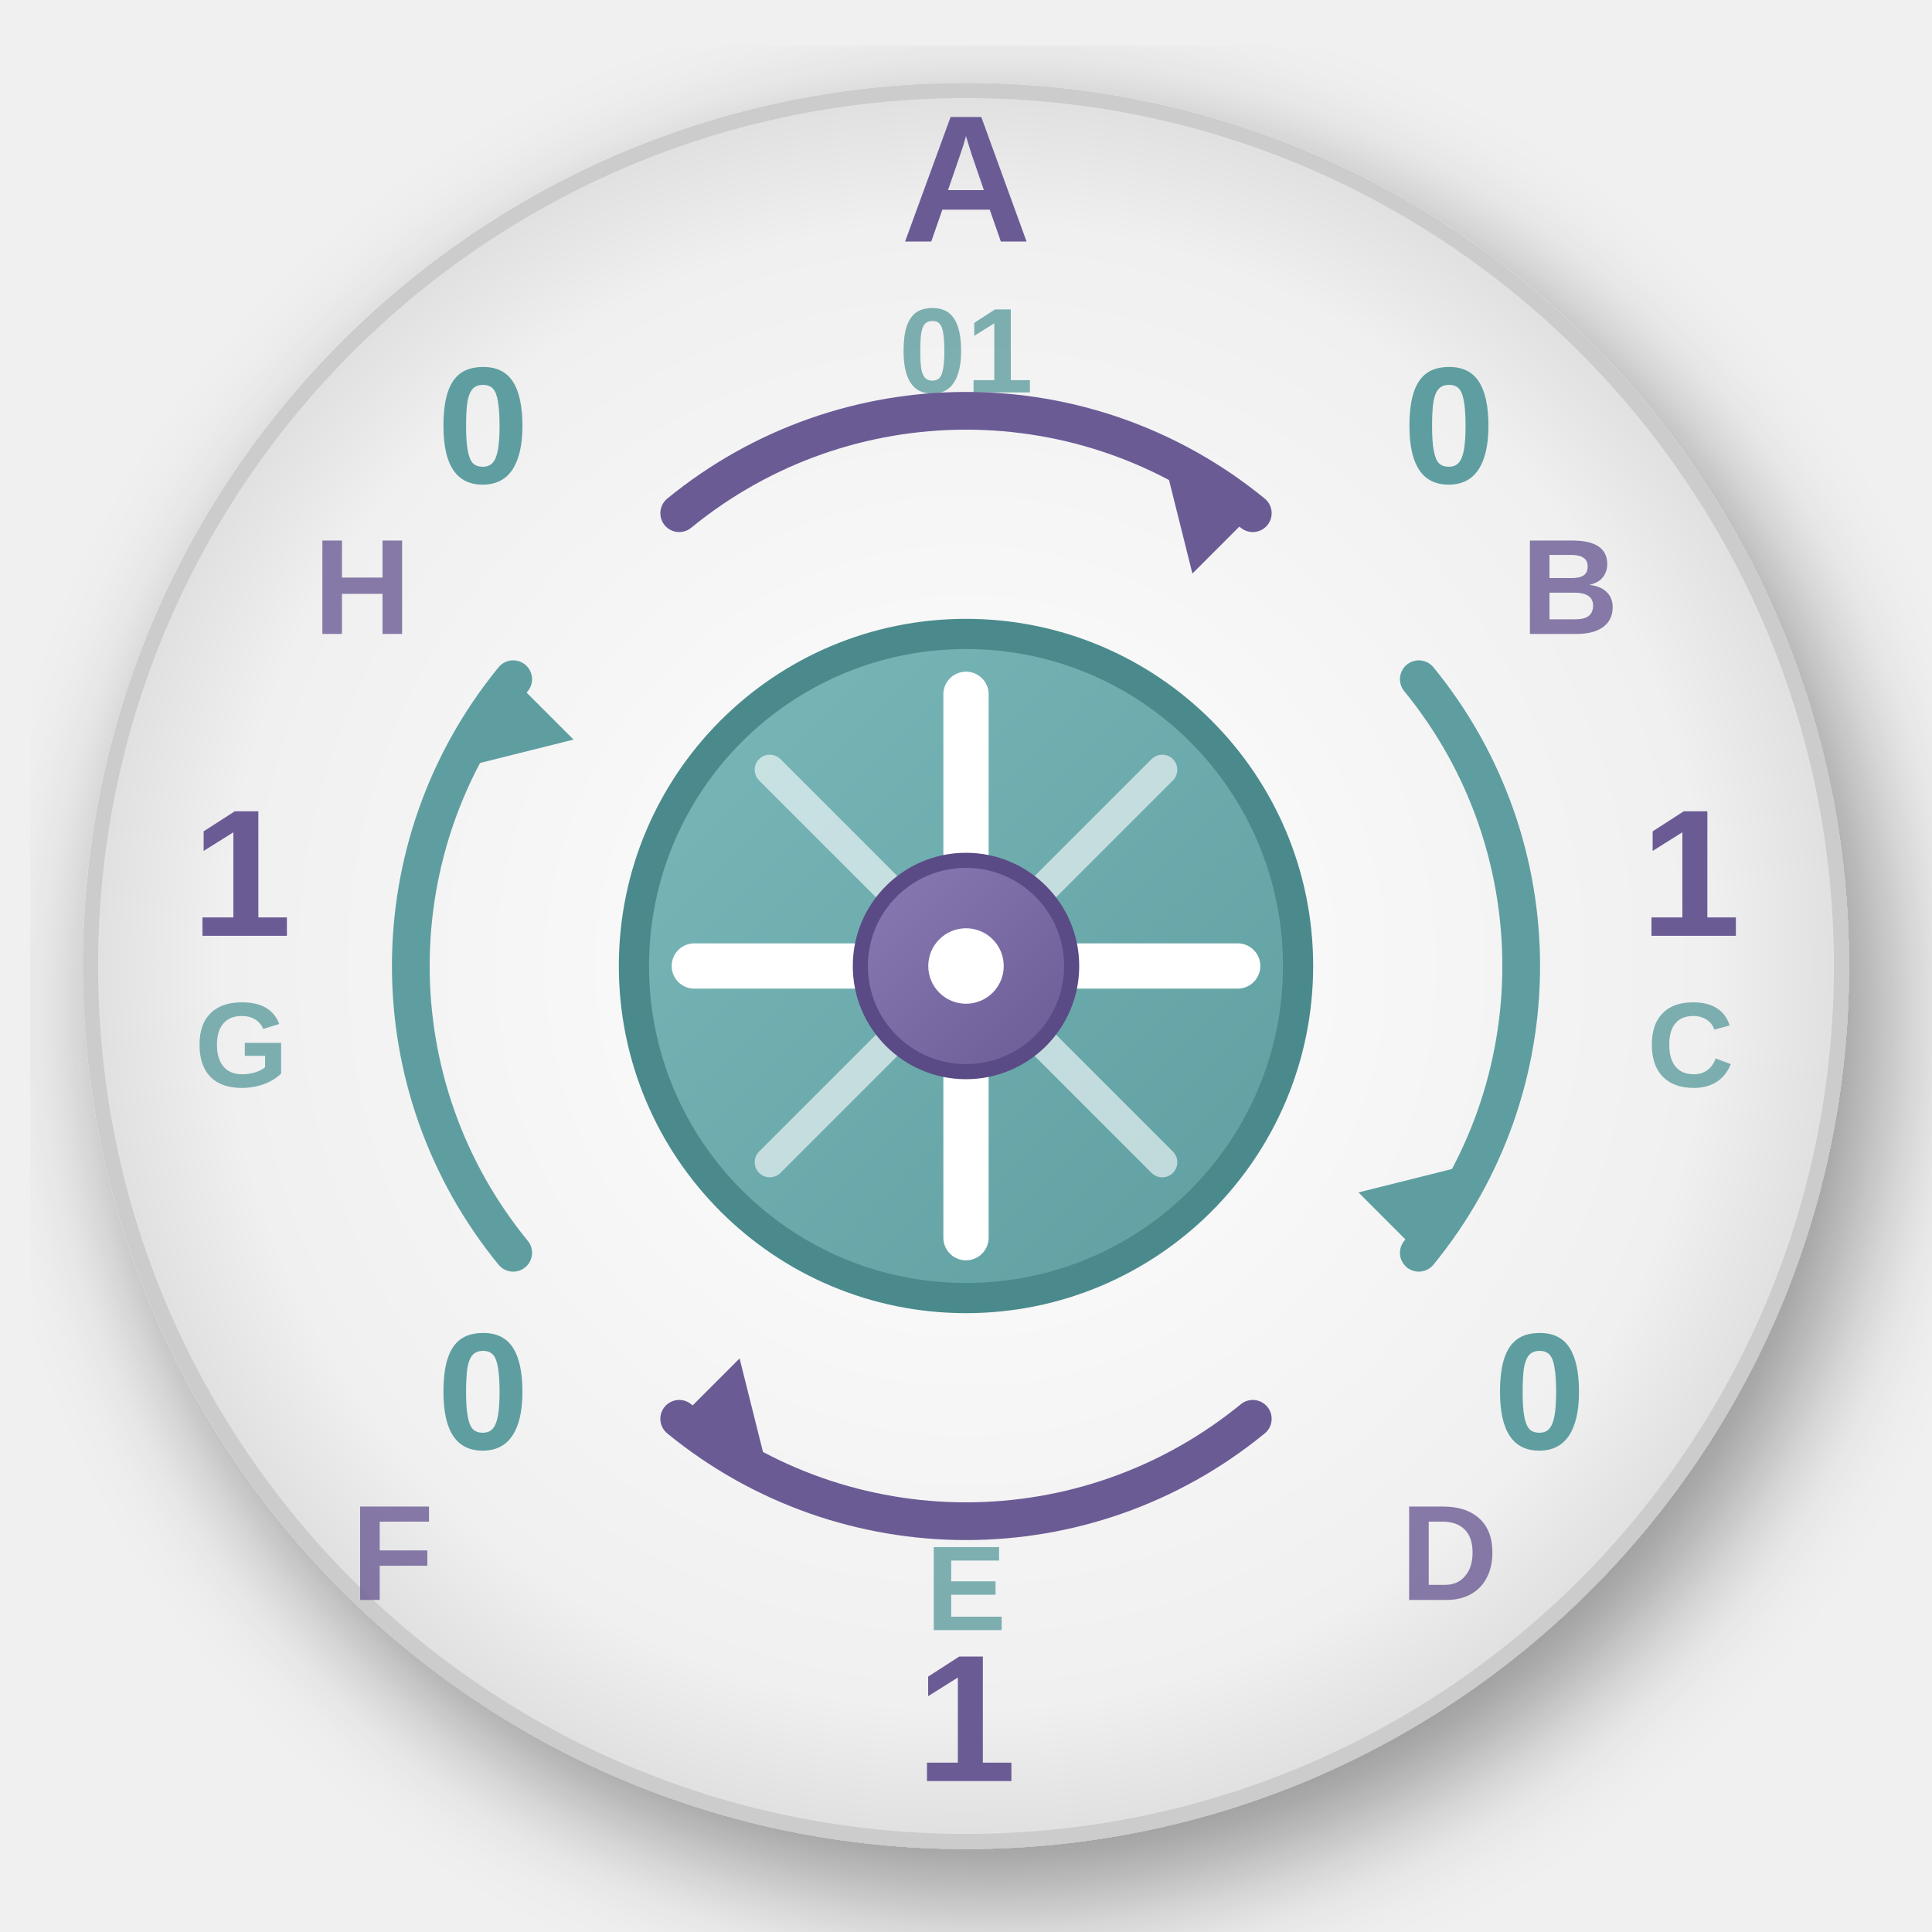
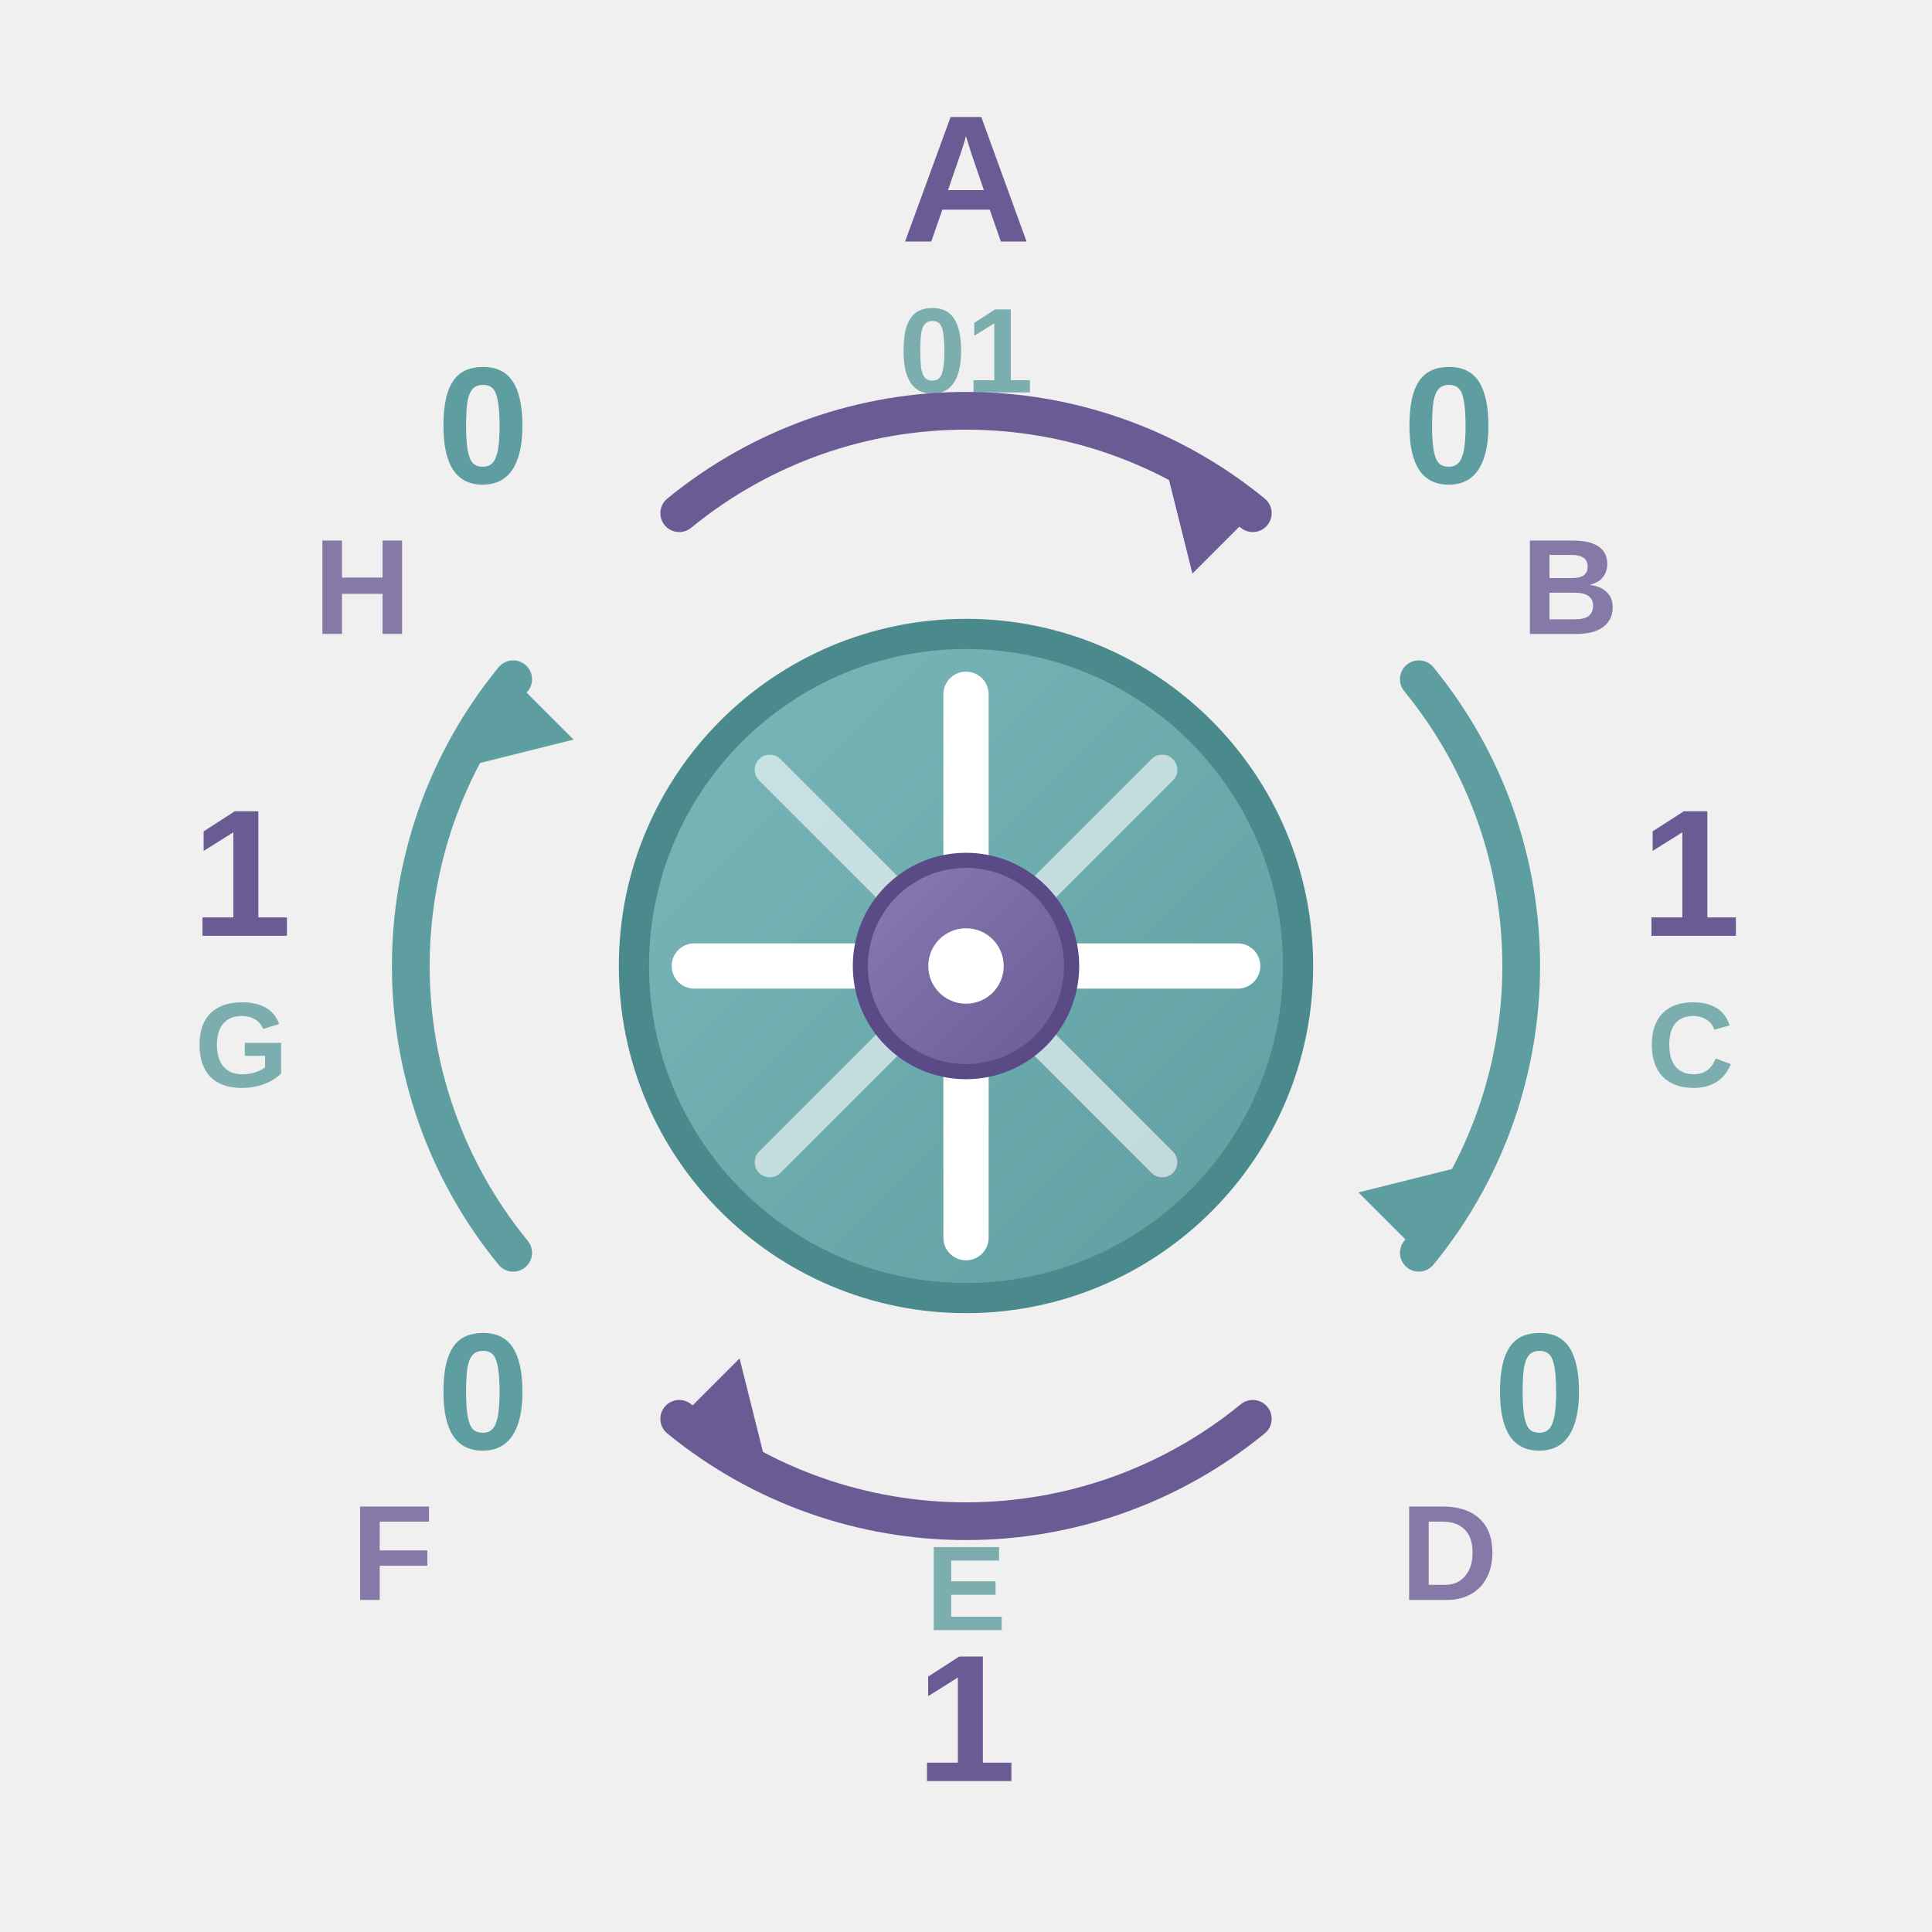
<svg xmlns="http://www.w3.org/2000/svg" width="128" height="128" viewBox="0 0 128 128">
  <defs>
    <linearGradient id="millGradient" x1="0%" y1="0%" x2="100%" y2="100%">
      <stop offset="0%" style="stop-color:#7ab8ba;stop-opacity:1" />
      <stop offset="100%" style="stop-color:#5f9ea0;stop-opacity:1" />
    </linearGradient>
    <linearGradient id="accentGradient" x1="0%" y1="0%" x2="100%" y2="100%">
      <stop offset="0%" style="stop-color:#8b7bb5;stop-opacity:1" />
      <stop offset="100%" style="stop-color:#6b5b95;stop-opacity:1" />
    </linearGradient>
-     <radialGradient id="bgGradient" cx="50%" cy="50%" r="50%">
-       <stop offset="0%" style="stop-color:#ffffff;stop-opacity:1" />
-       <stop offset="85%" style="stop-color:#f0f0f0;stop-opacity:1" />
-       <stop offset="100%" style="stop-color:#e0e0e0;stop-opacity:1" />
-     </radialGradient>
-     <filter id="dropShadow" x="-20%" y="-20%" width="140%" height="140%">
-       <feDropShadow dx="2" dy="3" stdDeviation="4" flood-color="#000000" flood-opacity="0.4" />
-     </filter>
  </defs>
-   <circle cx="64" cy="64" r="58" fill="url(#bgGradient)" stroke="#cccccc" stroke-width="1" filter="url(#dropShadow)" />
  <g font-family="'Segoe UI', Arial, sans-serif" font-weight="bold">
    <text x="64" y="16" font-size="12" fill="#6b5b95" text-anchor="middle">A</text>
    <text x="64" y="26" font-size="8" fill="#5f9ea0" text-anchor="middle" opacity="0.8">01</text>
    <text x="96" y="32" font-size="11" fill="#5f9ea0" text-anchor="middle">0</text>
    <text x="104" y="42" font-size="9" fill="#6b5b95" text-anchor="middle" opacity="0.8">B</text>
    <text x="112" y="62" font-size="12" fill="#6b5b95" text-anchor="middle">1</text>
    <text x="112" y="72" font-size="8" fill="#5f9ea0" text-anchor="middle" opacity="0.8">C</text>
    <text x="102" y="96" font-size="11" fill="#5f9ea0" text-anchor="middle">0</text>
    <text x="96" y="106" font-size="9" fill="#6b5b95" text-anchor="middle" opacity="0.8">D</text>
    <text x="64" y="118" font-size="12" fill="#6b5b95" text-anchor="middle">1</text>
    <text x="64" y="108" font-size="8" fill="#5f9ea0" text-anchor="middle" opacity="0.8">E</text>
    <text x="26" y="106" font-size="9" fill="#6b5b95" text-anchor="middle" opacity="0.8">F</text>
    <text x="32" y="96" font-size="11" fill="#5f9ea0" text-anchor="middle">0</text>
    <text x="16" y="72" font-size="8" fill="#5f9ea0" text-anchor="middle" opacity="0.8">G</text>
    <text x="16" y="62" font-size="12" fill="#6b5b95" text-anchor="middle">1</text>
    <text x="24" y="42" font-size="9" fill="#6b5b95" text-anchor="middle" opacity="0.8">H</text>
    <text x="32" y="32" font-size="11" fill="#5f9ea0" text-anchor="middle">0</text>
  </g>
  <path d="M 45 34 A 30 30 0 0 1 83 34" fill="none" stroke="#6b5b95" stroke-width="2.5" stroke-linecap="round" />
  <polygon points="83,34 77,30 79,38" fill="#6b5b95" />
  <path d="M 83 94 A 30 30 0 0 1 45 94" fill="none" stroke="#6b5b95" stroke-width="2.5" stroke-linecap="round" />
  <polygon points="45,94 51,98 49,90" fill="#6b5b95" />
  <path d="M 34 83 A 30 30 0 0 1 34 45" fill="none" stroke="#5f9ea0" stroke-width="2.5" stroke-linecap="round" />
  <polygon points="34,45 30,51 38,49" fill="#5f9ea0" />
  <path d="M 94 45 A 30 30 0 0 1 94 83" fill="none" stroke="#5f9ea0" stroke-width="2.5" stroke-linecap="round" />
  <polygon points="94,83 98,77 90,79" fill="#5f9ea0" />
  <circle cx="64" cy="64" r="22" fill="url(#millGradient)" stroke="#4a8a8c" stroke-width="2" />
  <line x1="64" y1="46" x2="64" y2="82" stroke="#ffffff" stroke-width="3" stroke-linecap="round" />
  <line x1="46" y1="64" x2="82" y2="64" stroke="#ffffff" stroke-width="3" stroke-linecap="round" />
  <line x1="51" y1="51" x2="77" y2="77" stroke="#ffffff" stroke-width="2" stroke-linecap="round" opacity="0.6" />
  <line x1="77" y1="51" x2="51" y2="77" stroke="#ffffff" stroke-width="2" stroke-linecap="round" opacity="0.6" />
  <circle cx="64" cy="64" r="7" fill="url(#accentGradient)" stroke="#5a4a85" stroke-width="1" />
  <circle cx="64" cy="64" r="2.5" fill="#ffffff" />
</svg>
